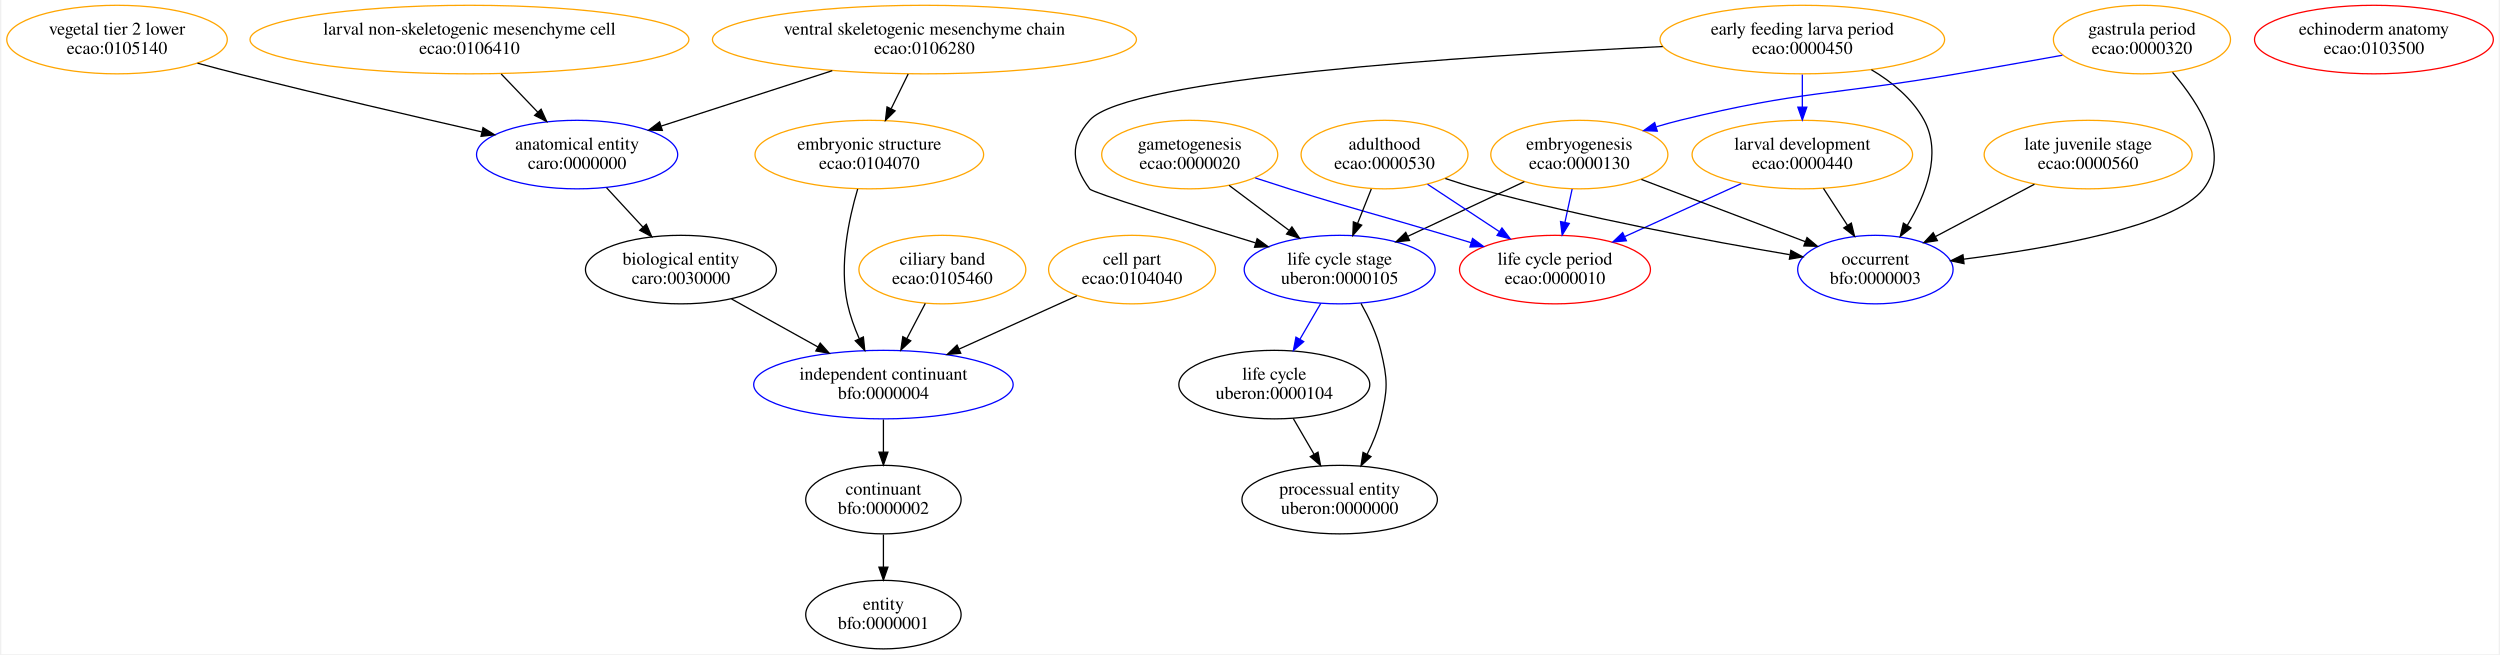
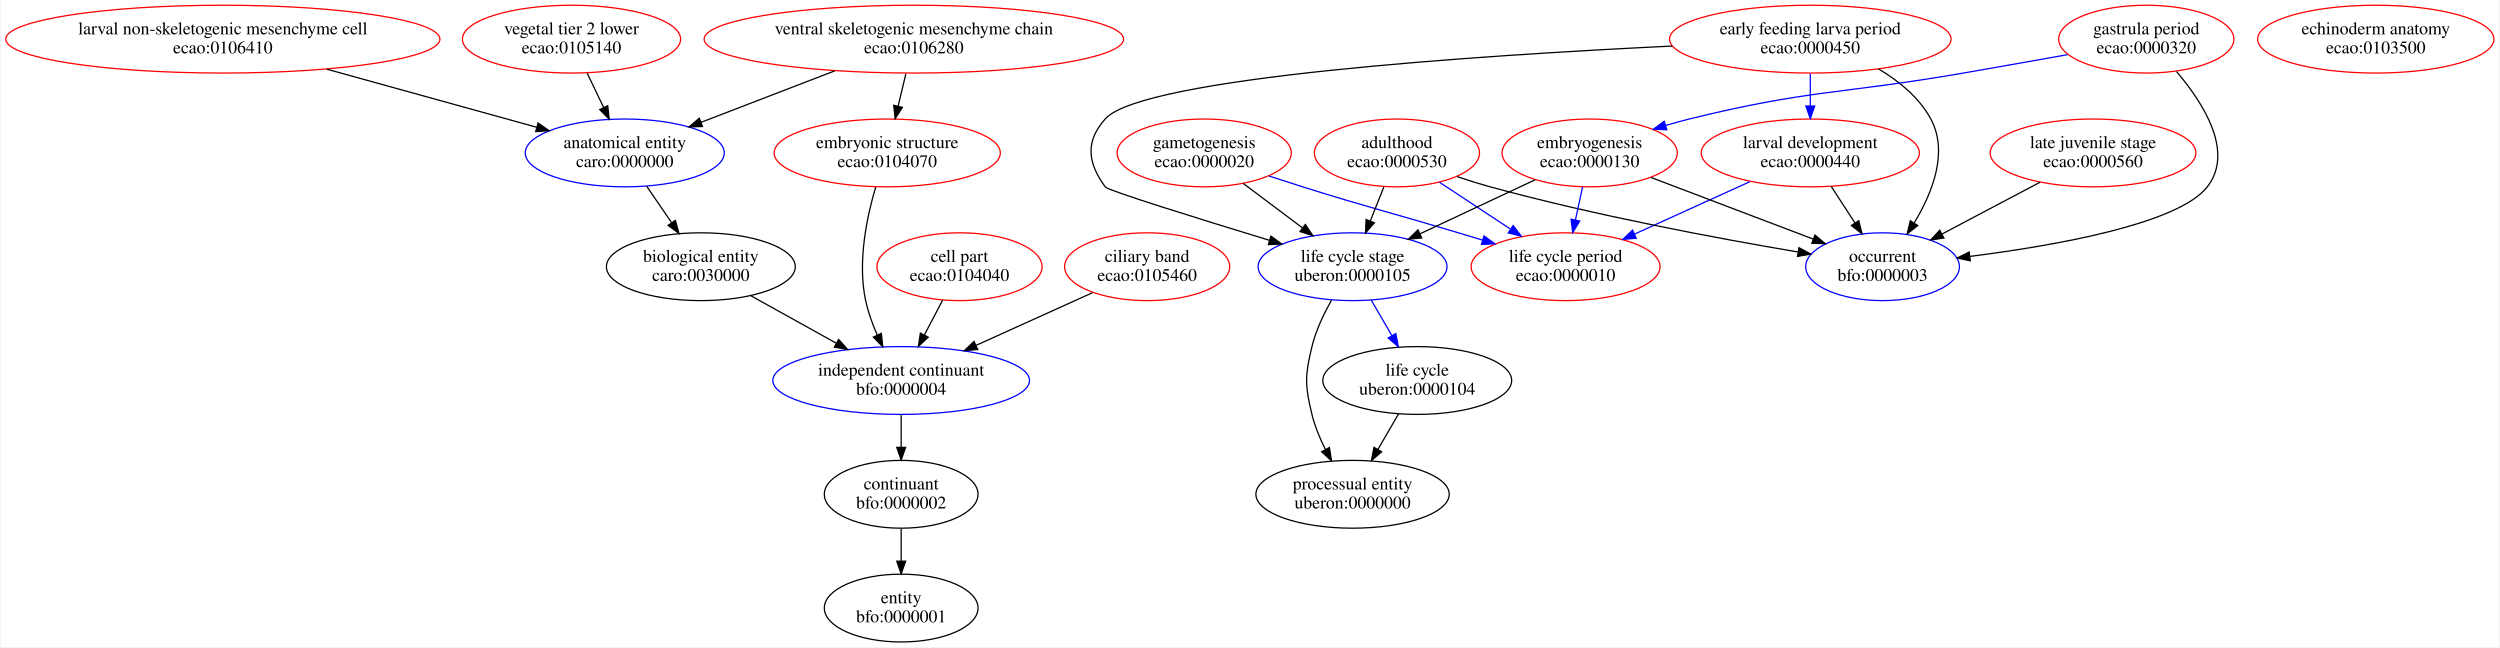
- <svg xmlns="http://www.w3.org/2000/svg" width="1949pt" height="510pt" viewBox="0.00 0.00 1948.61 510.44">
+ <svg xmlns="http://www.w3.org/2000/svg" width="1970pt" height="510pt" viewBox="0.00 0.00 1970.46 510.44">
  <g id="graph0" class="graph" transform="scale(1 1) rotate(0) translate(4 506.44)">
-     <polygon fill="white" stroke="transparent" points="-4,4 -4,-506.44 1944.61,-506.44 1944.61,4 -4,4" />
+     <polygon fill="white" stroke="transparent" points="-4,4 -4,-506.44 1966.46,-506.44 1966.46,4 -4,4" />
    <g id="node1" class="node">
-       <ellipse fill="none" stroke="orange" cx="716.27" cy="-475.57" rx="165.43" ry="26.74" />
-       <text text-anchor="middle" x="716.27" y="-479.37" font-family="Times,serif" font-size="14.00">ventral skeletogenic mesenchyme chain</text>
-       <text text-anchor="middle" x="716.27" y="-464.37" font-family="Times,serif" font-size="14.00">ecao:0106280</text>
+       <ellipse fill="none" stroke="red" cx="171.12" cy="-475.57" rx="171.24" ry="26.74" />
+       <text text-anchor="middle" x="171.12" y="-479.37" font-family="Times,serif" font-size="14.00">larval non-skeletogenic mesenchyme cell</text>
+       <text text-anchor="middle" x="171.12" y="-464.37" font-family="Times,serif" font-size="14.00">ecao:0106410</text>
    </g>
    <g id="node2" class="node">
-       <ellipse fill="none" stroke="blue" cx="445.27" cy="-385.83" rx="78.48" ry="26.74" />
-       <text text-anchor="middle" x="445.27" y="-389.63" font-family="Times,serif" font-size="14.00">anatomical entity</text>
-       <text text-anchor="middle" x="445.27" y="-374.63" font-family="Times,serif" font-size="14.00">caro:0000000</text>
+       <ellipse fill="none" stroke="blue" cx="488.12" cy="-385.83" rx="78.48" ry="26.74" />
+       <text text-anchor="middle" x="488.12" y="-389.63" font-family="Times,serif" font-size="14.00">anatomical entity</text>
+       <text text-anchor="middle" x="488.12" y="-374.63" font-family="Times,serif" font-size="14.00">caro:0000000</text>
    </g>
    <g id="edge1" class="edge">
-       <path fill="none" stroke="black" d="M644.36,-451.29C602.92,-437.87 551.24,-421.14 510.91,-408.08" />
-       <polygon fill="black" stroke="black" points="511.77,-404.68 501.18,-404.93 509.62,-411.34 511.77,-404.68" />
+       <path fill="none" stroke="black" d="M253.17,-451.86C304.48,-437.66 369.86,-419.56 418.61,-406.07" />
+       <polygon fill="black" stroke="black" points="419.74,-409.39 428.44,-403.35 417.87,-402.64 419.74,-409.39" />
+     </g>
+     <g id="node14" class="node">
+       <ellipse fill="none" stroke="black" cx="548.12" cy="-296.09" rx="74.49" ry="26.74" />
+       <text text-anchor="middle" x="548.12" y="-299.89" font-family="Times,serif" font-size="14.00">biological entity</text>
+       <text text-anchor="middle" x="548.12" y="-284.89" font-family="Times,serif" font-size="14.00">caro:0030000</text>
+     </g>
+     <g id="edge12" class="edge">
+       <path fill="none" stroke="black" d="M505.47,-359.45C511.57,-350.54 518.52,-340.38 525.01,-330.89" />
+       <polygon fill="black" stroke="black" points="528.05,-332.64 530.8,-322.41 522.27,-328.69 528.05,-332.64" />
    </g>
    <g id="node3" class="node">
-       <ellipse fill="none" stroke="orange" cx="673.27" cy="-385.83" rx="89.19" ry="26.74" />
-       <text text-anchor="middle" x="673.27" y="-389.63" font-family="Times,serif" font-size="14.00">embryonic structure</text>
-       <text text-anchor="middle" x="673.27" y="-374.63" font-family="Times,serif" font-size="14.00">ecao:0104070</text>
+       <ellipse fill="none" stroke="blue" cx="1062.12" cy="-296.09" rx="74.49" ry="26.74" />
+       <text text-anchor="middle" x="1062.12" y="-299.89" font-family="Times,serif" font-size="14.00">life cycle stage</text>
+       <text text-anchor="middle" x="1062.12" y="-284.89" font-family="Times,serif" font-size="14.00">uberon:0000105</text>
+     </g>
+     <g id="node4" class="node">
+       <ellipse fill="none" stroke="black" cx="1062.12" cy="-116.61" rx="76.24" ry="26.74" />
+       <text text-anchor="middle" x="1062.12" y="-120.41" font-family="Times,serif" font-size="14.00">processual entity</text>
+       <text text-anchor="middle" x="1062.12" y="-105.41" font-family="Times,serif" font-size="14.00">uberon:0000000</text>
    </g>
    <g id="edge2" class="edge">
-       <path fill="none" stroke="black" d="M703.6,-448.72C699.44,-440.24 694.75,-430.68 690.33,-421.65" />
-       <polygon fill="black" stroke="black" points="693.39,-419.94 685.85,-412.5 687.1,-423.02 693.39,-419.94" />
+       <path fill="none" stroke="black" d="M1045.5,-269.69C1039.39,-258.9 1033.21,-245.91 1030.12,-233.22 1024.47,-210.01 1024.47,-202.69 1030.12,-179.48 1032.39,-170.16 1036.32,-160.68 1040.67,-152.03" />
+       <polygon fill="black" stroke="black" points="1043.86,-153.48 1045.5,-143.01 1037.69,-150.18 1043.86,-153.48" />
+     </g>
+     <g id="node5" class="node">
+       <ellipse fill="none" stroke="black" cx="1113.12" cy="-206.35" rx="74.49" ry="26.74" />
+       <text text-anchor="middle" x="1113.12" y="-210.15" font-family="Times,serif" font-size="14.00">life cycle</text>
+       <text text-anchor="middle" x="1113.12" y="-195.15" font-family="Times,serif" font-size="14.00">uberon:0000104</text>
+     </g>
+     <g id="edge3" class="edge">
+       <path fill="none" stroke="blue" d="M1076.87,-269.71C1081.95,-260.97 1087.73,-251.02 1093.16,-241.68" />
+       <polygon fill="blue" stroke="blue" points="1096.23,-243.38 1098.22,-232.98 1090.17,-239.86 1096.23,-243.38" />
+     </g>
+     <g id="edge29" class="edge">
+       <path fill="none" stroke="black" d="M1098.37,-179.97C1093.29,-171.23 1087.51,-161.28 1082.08,-151.94" />
+       <polygon fill="black" stroke="black" points="1085.07,-150.12 1077.01,-143.24 1079.01,-153.64 1085.07,-150.12" />
+     </g>
+     <g id="node6" class="node">
+       <ellipse fill="none" stroke="black" cx="706.12" cy="-26.87" rx="60.62" ry="26.74" />
+       <text text-anchor="middle" x="706.12" y="-30.67" font-family="Times,serif" font-size="14.00">entity</text>
+       <text text-anchor="middle" x="706.12" y="-15.67" font-family="Times,serif" font-size="14.00">bfo:0000001</text>
+     </g>
+     <g id="node7" class="node">
+       <ellipse fill="none" stroke="red" cx="695.12" cy="-385.83" rx="89.19" ry="26.74" />
+       <text text-anchor="middle" x="695.12" y="-389.63" font-family="Times,serif" font-size="14.00">embryonic structure</text>
+       <text text-anchor="middle" x="695.12" y="-374.63" font-family="Times,serif" font-size="14.00">ecao:0104070</text>
+     </g>
+     <g id="node8" class="node">
+       <ellipse fill="none" stroke="blue" cx="706.12" cy="-206.35" rx="101.23" ry="26.74" />
+       <text text-anchor="middle" x="706.12" y="-210.15" font-family="Times,serif" font-size="14.00">independent continuant</text>
+       <text text-anchor="middle" x="706.12" y="-195.15" font-family="Times,serif" font-size="14.00">bfo:0000004</text>
+     </g>
+     <g id="edge4" class="edge">
+       <path fill="none" stroke="black" d="M686.04,-358.94C679.02,-335.39 671.53,-299.76 678.12,-269.22 680.07,-260.18 683.46,-250.86 687.21,-242.3" />
+       <polygon fill="black" stroke="black" points="690.5,-243.54 691.56,-233 684.16,-240.58 690.5,-243.54" />
+     </g>
+     <g id="node20" class="node">
+       <ellipse fill="none" stroke="black" cx="706.12" cy="-116.61" rx="60.62" ry="26.74" />
+       <text text-anchor="middle" x="706.12" y="-120.41" font-family="Times,serif" font-size="14.00">continuant</text>
+       <text text-anchor="middle" x="706.12" y="-105.41" font-family="Times,serif" font-size="14.00">bfo:0000002</text>
+     </g>
+     <g id="edge30" class="edge">
+       <path fill="none" stroke="black" d="M706.12,-179.03C706.12,-171.06 706.12,-162.17 706.12,-153.68" />
+       <polygon fill="black" stroke="black" points="709.62,-153.61 706.12,-143.61 702.62,-153.61 709.62,-153.61" />
+     </g>
+     <g id="node9" class="node">
+       <ellipse fill="none" stroke="blue" cx="1480.12" cy="-296.09" rx="60.62" ry="26.74" />
+       <text text-anchor="middle" x="1480.12" y="-299.89" font-family="Times,serif" font-size="14.00">occurrent</text>
+       <text text-anchor="middle" x="1480.12" y="-284.89" font-family="Times,serif" font-size="14.00">bfo:0000003</text>
+     </g>
+     <g id="node10" class="node">
+       <ellipse fill="none" stroke="red" cx="945.12" cy="-385.83" rx="68.68" ry="26.74" />
+       <text text-anchor="middle" x="945.12" y="-389.63" font-family="Times,serif" font-size="14.00">gametogenesis</text>
+       <text text-anchor="middle" x="945.12" y="-374.63" font-family="Times,serif" font-size="14.00">ecao:0000020</text>
+     </g>
+     <g id="edge5" class="edge">
+       <path fill="none" stroke="black" d="M975.86,-361.78C990.14,-351.07 1007.3,-338.2 1022.53,-326.78" />
+       <polygon fill="black" stroke="black" points="1024.87,-329.4 1030.77,-320.6 1020.67,-323.8 1024.87,-329.4" />
+     </g>
+     <g id="node11" class="node">
+       <ellipse fill="none" stroke="red" cx="1230.12" cy="-296.09" rx="74.49" ry="26.74" />
+       <text text-anchor="middle" x="1230.12" y="-299.89" font-family="Times,serif" font-size="14.00">life cycle period</text>
+       <text text-anchor="middle" x="1230.12" y="-284.89" font-family="Times,serif" font-size="14.00">ecao:0000010</text>
+     </g>
+     <g id="edge6" class="edge">
+       <path fill="none" stroke="blue" d="M996.23,-367.61C1005.17,-364.67 1014.41,-361.69 1023.12,-358.96 1077.07,-342.06 1090.97,-339.19 1145.12,-322.96 1151.47,-321.06 1158.09,-319.06 1164.7,-317.06" />
+       <polygon fill="blue" stroke="blue" points="1165.8,-320.39 1174.36,-314.14 1163.77,-313.69 1165.8,-320.39" />
    </g>
    <g id="node12" class="node">
-       <ellipse fill="none" stroke="black" cx="526.27" cy="-296.09" rx="74.49" ry="26.74" />
-       <text text-anchor="middle" x="526.27" y="-299.89" font-family="Times,serif" font-size="14.00">biological entity</text>
-       <text text-anchor="middle" x="526.27" y="-284.89" font-family="Times,serif" font-size="14.00">caro:0030000</text>
+       <ellipse fill="none" stroke="red" cx="1423.12" cy="-475.57" rx="111.03" ry="26.74" />
+       <text text-anchor="middle" x="1423.12" y="-479.37" font-family="Times,serif" font-size="14.00">early feeding larva period</text>
+       <text text-anchor="middle" x="1423.12" y="-464.37" font-family="Times,serif" font-size="14.00">ecao:0000450</text>
+     </g>
+     <g id="edge7" class="edge">
+       <path fill="none" stroke="black" d="M1314.19,-470.12C1160.77,-462.72 896.35,-445.36 867.12,-412.7 851.19,-394.9 853.01,-378.23 867.12,-358.96 869.16,-356.18 940.59,-333.97 996.41,-316.95" />
+       <polygon fill="black" stroke="black" points="997.73,-320.21 1006.28,-313.94 995.69,-313.51 997.73,-320.21" />
    </g>
    <g id="edge8" class="edge">
-       <path fill="none" stroke="black" d="M468.26,-359.92C477.06,-350.39 487.22,-339.39 496.55,-329.28" />
-       <polygon fill="black" stroke="black" points="499.28,-331.48 503.5,-321.76 494.14,-326.73 499.28,-331.48" />
+       <path fill="none" stroke="black" d="M1477.01,-452.04C1493.18,-442.43 1509.02,-429.48 1518.12,-412.7 1532.23,-386.68 1519.51,-354.51 1505.11,-330.72" />
+       <polygon fill="black" stroke="black" points="1507.89,-328.58 1499.56,-322.04 1502,-332.35 1507.89,-328.58" />
    </g>
    <g id="node13" class="node">
-       <ellipse fill="none" stroke="blue" cx="684.27" cy="-206.35" rx="101.23" ry="26.74" />
-       <text text-anchor="middle" x="684.27" y="-210.15" font-family="Times,serif" font-size="14.00">independent continuant</text>
-       <text text-anchor="middle" x="684.27" y="-195.15" font-family="Times,serif" font-size="14.00">bfo:0000004</text>
-     </g>
-     <g id="edge30" class="edge">
-       <path fill="none" stroke="black" d="M664.18,-358.94C657.17,-335.39 649.68,-299.76 656.27,-269.22 658.22,-260.18 661.6,-250.86 665.36,-242.3" />
-       <polygon fill="black" stroke="black" points="668.64,-243.54 669.71,-233 662.3,-240.58 668.64,-243.54" />
-     </g>
-     <g id="node4" class="node">
-       <ellipse fill="none" stroke="orange" cx="1401.27" cy="-475.57" rx="111.03" ry="26.74" />
-       <text text-anchor="middle" x="1401.27" y="-479.37" font-family="Times,serif" font-size="14.00">early feeding larva period</text>
-       <text text-anchor="middle" x="1401.27" y="-464.37" font-family="Times,serif" font-size="14.00">ecao:0000450</text>
-     </g>
-     <g id="node5" class="node">
-       <ellipse fill="none" stroke="orange" cx="1401.27" cy="-385.83" rx="86.03" ry="26.74" />
-       <text text-anchor="middle" x="1401.27" y="-389.63" font-family="Times,serif" font-size="14.00">larval development</text>
-       <text text-anchor="middle" x="1401.27" y="-374.63" font-family="Times,serif" font-size="14.00">ecao:0000440</text>
-     </g>
-     <g id="edge3" class="edge">
-       <path fill="none" stroke="blue" d="M1401.27,-448.25C1401.27,-440.28 1401.27,-431.39 1401.27,-422.9" />
-       <polygon fill="blue" stroke="blue" points="1404.77,-422.83 1401.27,-412.83 1397.77,-422.83 1404.77,-422.83" />
-     </g>
-     <g id="node6" class="node">
-       <ellipse fill="none" stroke="blue" cx="1040.27" cy="-296.09" rx="74.49" ry="26.74" />
-       <text text-anchor="middle" x="1040.27" y="-299.89" font-family="Times,serif" font-size="14.00">life cycle stage</text>
-       <text text-anchor="middle" x="1040.27" y="-284.89" font-family="Times,serif" font-size="14.00">uberon:0000105</text>
-     </g>
-     <g id="edge4" class="edge">
-       <path fill="none" stroke="black" d="M1292.34,-470.12C1138.91,-462.72 874.49,-445.36 845.27,-412.7 829.34,-394.9 831.16,-378.23 845.27,-358.96 847.3,-356.18 918.74,-333.97 974.56,-316.95" />
-       <polygon fill="black" stroke="black" points="975.88,-320.21 984.43,-313.94 973.84,-313.51 975.88,-320.21" />
-     </g>
-     <g id="node7" class="node">
-       <ellipse fill="none" stroke="blue" cx="1458.27" cy="-296.09" rx="60.62" ry="26.74" />
-       <text text-anchor="middle" x="1458.27" y="-299.89" font-family="Times,serif" font-size="14.00">occurrent</text>
-       <text text-anchor="middle" x="1458.27" y="-284.89" font-family="Times,serif" font-size="14.00">bfo:0000003</text>
-     </g>
-     <g id="edge5" class="edge">
-       <path fill="none" stroke="black" d="M1455.16,-452.04C1471.33,-442.43 1487.17,-429.48 1496.27,-412.7 1510.37,-386.68 1497.66,-354.51 1483.25,-330.72" />
-       <polygon fill="black" stroke="black" points="1486.04,-328.58 1477.7,-322.04 1480.14,-332.35 1486.04,-328.58" />
+       <ellipse fill="none" stroke="red" cx="1423.12" cy="-385.83" rx="86.03" ry="26.74" />
+       <text text-anchor="middle" x="1423.12" y="-389.63" font-family="Times,serif" font-size="14.00">larval development</text>
+       <text text-anchor="middle" x="1423.12" y="-374.63" font-family="Times,serif" font-size="14.00">ecao:0000440</text>
+     </g>
+     <g id="edge9" class="edge">
+       <path fill="none" stroke="blue" d="M1423.12,-448.25C1423.12,-440.28 1423.12,-431.39 1423.12,-422.9" />
+       <polygon fill="blue" stroke="blue" points="1426.62,-422.83 1423.12,-412.83 1419.62,-422.83 1426.62,-422.83" />
+     </g>
+     <g id="edge10" class="edge">
+       <path fill="none" stroke="black" d="M1439.61,-359.45C1445.45,-350.46 1452.11,-340.2 1458.32,-330.64" />
+       <polygon fill="black" stroke="black" points="1461.35,-332.4 1463.87,-322.11 1455.48,-328.59 1461.35,-332.4" />
+     </g>
+     <g id="edge11" class="edge">
+       <path fill="none" stroke="blue" d="M1375.41,-363.14C1347.93,-350.65 1313.29,-334.9 1284.72,-321.91" />
+       <polygon fill="blue" stroke="blue" points="1285.84,-318.58 1275.29,-317.63 1282.94,-324.95 1285.84,-318.58" />
+     </g>
+     <g id="edge18" class="edge">
+       <path fill="none" stroke="black" d="M587.58,-273.18C607.99,-261.84 633.13,-247.88 655.01,-235.73" />
+       <polygon fill="black" stroke="black" points="656.8,-238.74 663.84,-230.83 653.4,-232.62 656.8,-238.74" />
+     </g>
+     <g id="node15" class="node">
+       <ellipse fill="none" stroke="red" cx="1097.12" cy="-385.83" rx="65.11" ry="26.74" />
+       <text text-anchor="middle" x="1097.12" y="-389.63" font-family="Times,serif" font-size="14.00">adulthood</text>
+       <text text-anchor="middle" x="1097.12" y="-374.63" font-family="Times,serif" font-size="14.00">ecao:0000530</text>
+     </g>
+     <g id="edge13" class="edge">
+       <path fill="none" stroke="black" d="M1086.81,-358.98C1083.46,-350.59 1079.69,-341.14 1076.12,-332.19" />
+       <polygon fill="black" stroke="black" points="1079.31,-330.75 1072.36,-322.76 1072.81,-333.34 1079.31,-330.75" />
    </g>
    <g id="edge14" class="edge">
-       <path fill="none" stroke="black" d="M1417.75,-359.45C1423.59,-350.46 1430.26,-340.2 1436.47,-330.64" />
-       <polygon fill="black" stroke="black" points="1439.5,-332.4 1442.01,-322.11 1433.63,-328.59 1439.5,-332.4" />
-     </g>
-     <g id="node10" class="node">
-       <ellipse fill="none" stroke="red" cx="1208.27" cy="-296.09" rx="74.49" ry="26.74" />
-       <text text-anchor="middle" x="1208.27" y="-299.89" font-family="Times,serif" font-size="14.00">life cycle period</text>
-       <text text-anchor="middle" x="1208.27" y="-284.89" font-family="Times,serif" font-size="14.00">ecao:0000010</text>
-     </g>
-     <g id="edge13" class="edge">
-       <path fill="none" stroke="blue" d="M1353.56,-363.14C1326.08,-350.65 1291.44,-334.9 1262.87,-321.91" />
-       <polygon fill="blue" stroke="blue" points="1263.99,-318.58 1253.44,-317.63 1261.09,-324.95 1263.99,-318.58" />
-     </g>
-     <g id="node8" class="node">
-       <ellipse fill="none" stroke="black" cx="989.27" cy="-206.35" rx="74.49" ry="26.74" />
-       <text text-anchor="middle" x="989.27" y="-210.15" font-family="Times,serif" font-size="14.00">life cycle</text>
-       <text text-anchor="middle" x="989.27" y="-195.15" font-family="Times,serif" font-size="14.00">uberon:0000104</text>
+       <path fill="none" stroke="black" d="M1144.58,-367.15C1153.34,-364.2 1162.46,-361.33 1171.12,-358.96 1253.48,-336.44 1350.26,-318.38 1413.27,-307.72" />
+       <polygon fill="black" stroke="black" points="1414.19,-311.11 1423.47,-306.01 1413.03,-304.21 1414.19,-311.11" />
    </g>
    <g id="edge15" class="edge">
-       <path fill="none" stroke="blue" d="M1025.52,-269.71C1020.43,-260.97 1014.65,-251.02 1009.22,-241.68" />
-       <polygon fill="blue" stroke="blue" points="1012.21,-239.86 1004.16,-232.98 1006.16,-243.38 1012.21,-239.86" />
-     </g>
-     <g id="node9" class="node">
-       <ellipse fill="none" stroke="black" cx="1040.27" cy="-116.61" rx="76.24" ry="26.74" />
-       <text text-anchor="middle" x="1040.27" y="-120.41" font-family="Times,serif" font-size="14.00">processual entity</text>
-       <text text-anchor="middle" x="1040.27" y="-105.41" font-family="Times,serif" font-size="14.00">uberon:0000000</text>
+       <path fill="none" stroke="blue" d="M1130.68,-362.69C1147.61,-351.52 1168.35,-337.84 1186.5,-325.87" />
+       <polygon fill="blue" stroke="blue" points="1188.76,-328.57 1195.18,-320.14 1184.9,-322.73 1188.76,-328.57" />
+     </g>
+     <g id="node16" class="node">
+       <ellipse fill="none" stroke="red" cx="752.12" cy="-296.09" rx="65.11" ry="26.74" />
+       <text text-anchor="middle" x="752.12" y="-299.89" font-family="Times,serif" font-size="14.00">cell part</text>
+       <text text-anchor="middle" x="752.12" y="-284.89" font-family="Times,serif" font-size="14.00">ecao:0104040</text>
    </g>
    <g id="edge16" class="edge">
-       <path fill="none" stroke="black" d="M1056.89,-269.69C1063,-258.9 1069.18,-245.91 1072.27,-233.22 1077.91,-210.01 1077.91,-202.69 1072.27,-179.48 1070,-170.16 1066.07,-160.68 1061.72,-152.03" />
-       <polygon fill="black" stroke="black" points="1064.7,-150.18 1056.89,-143.01 1058.52,-153.48 1064.7,-150.18" />
-     </g>
-     <g id="edge6" class="edge">
-       <path fill="none" stroke="black" d="M1004.02,-179.97C1009.1,-171.23 1014.88,-161.28 1020.31,-151.94" />
-       <polygon fill="black" stroke="black" points="1023.37,-153.64 1025.37,-143.24 1017.32,-150.12 1023.37,-153.64" />
-     </g>
-     <g id="node11" class="node">
-       <ellipse fill="none" stroke="orange" cx="86.27" cy="-475.57" rx="86.03" ry="26.74" />
-       <text text-anchor="middle" x="86.27" y="-479.37" font-family="Times,serif" font-size="14.00">vegetal tier 2 lower</text>
-       <text text-anchor="middle" x="86.27" y="-464.37" font-family="Times,serif" font-size="14.00">ecao:0105140</text>
-     </g>
-     <g id="edge7" class="edge">
-       <path fill="none" stroke="black" d="M149.04,-457.14C159.77,-454.25 170.83,-451.34 181.27,-448.7 245.04,-432.55 317.85,-415.6 370.84,-403.53" />
-       <polygon fill="black" stroke="black" points="371.85,-406.89 380.83,-401.26 370.3,-400.06 371.85,-406.89" />
+       <path fill="none" stroke="black" d="M738.81,-269.71C734.32,-261.13 729.21,-251.4 724.4,-242.22" />
+       <polygon fill="black" stroke="black" points="727.46,-240.51 719.71,-233.28 721.26,-243.76 727.46,-240.51" />
+     </g>
+     <g id="node17" class="node">
+       <ellipse fill="none" stroke="red" cx="446.12" cy="-475.57" rx="86.03" ry="26.74" />
+       <text text-anchor="middle" x="446.12" y="-479.37" font-family="Times,serif" font-size="14.00">vegetal tier 2 lower</text>
+       <text text-anchor="middle" x="446.12" y="-464.37" font-family="Times,serif" font-size="14.00">ecao:0105140</text>
+     </g>
+     <g id="edge17" class="edge">
+       <path fill="none" stroke="black" d="M458.49,-448.72C462.55,-440.24 467.13,-430.68 471.45,-421.65" />
+       <polygon fill="black" stroke="black" points="474.67,-423.03 475.83,-412.5 468.36,-420 474.67,-423.03" />
+     </g>
+     <g id="node18" class="node">
+       <ellipse fill="none" stroke="red" cx="1688.12" cy="-475.57" rx="69.09" ry="26.74" />
+       <text text-anchor="middle" x="1688.12" y="-479.37" font-family="Times,serif" font-size="14.00">gastrula period</text>
+       <text text-anchor="middle" x="1688.12" y="-464.37" font-family="Times,serif" font-size="14.00">ecao:0000320</text>
+     </g>
+     <g id="edge19" class="edge">
+       <path fill="none" stroke="black" d="M1711.98,-449.98C1733.2,-425.09 1757.76,-386.45 1736.12,-358.96 1713.22,-329.87 1616.86,-312.83 1549.13,-304.23" />
+       <polygon fill="black" stroke="black" points="1549.3,-300.72 1538.94,-302.97 1548.44,-307.67 1549.3,-300.72" />
+     </g>
+     <g id="node19" class="node">
+       <ellipse fill="none" stroke="red" cx="1249.12" cy="-385.83" rx="69.09" ry="26.74" />
+       <text text-anchor="middle" x="1249.12" y="-389.63" font-family="Times,serif" font-size="14.00">embryogenesis</text>
+       <text text-anchor="middle" x="1249.12" y="-374.63" font-family="Times,serif" font-size="14.00">ecao:0000130</text>
+     </g>
+     <g id="edge20" class="edge">
+       <path fill="none" stroke="blue" d="M1626.05,-463.35C1600.39,-458.75 1570.33,-453.41 1543.12,-448.7 1447.65,-432.19 1422.2,-435.84 1328.12,-412.7 1321.96,-411.18 1315.58,-409.43 1309.25,-407.55" />
+       <polygon fill="blue" stroke="blue" points="1309.95,-404.11 1299.37,-404.54 1307.91,-410.8 1309.95,-404.11" />
+     </g>
+     <g id="edge25" class="edge">
+       <path fill="none" stroke="black" d="M1206.22,-364.7C1179.17,-352.01 1144.03,-335.52 1115.23,-322.01" />
+       <polygon fill="black" stroke="black" points="1116.66,-318.81 1106.12,-317.74 1113.69,-325.15 1116.66,-318.81" />
+     </g>
+     <g id="edge26" class="edge">
+       <path fill="none" stroke="black" d="M1297.55,-366.44C1334.87,-352.26 1386.48,-332.66 1425.32,-317.91" />
+       <polygon fill="black" stroke="black" points="1426.79,-321.09 1434.9,-314.27 1424.31,-314.55 1426.79,-321.09" />
+     </g>
+     <g id="edge27" class="edge">
+       <path fill="none" stroke="blue" d="M1243.52,-358.98C1241.76,-350.84 1239.78,-341.7 1237.89,-333" />
+       <polygon fill="blue" stroke="blue" points="1241.28,-332.09 1235.74,-323.06 1234.44,-333.57 1241.28,-332.09" />
+     </g>
+     <g id="edge21" class="edge">
+       <path fill="none" stroke="black" d="M706.12,-89.29C706.12,-81.32 706.12,-72.43 706.12,-63.94" />
+       <polygon fill="black" stroke="black" points="709.62,-63.87 706.12,-53.87 702.62,-63.87 709.62,-63.87" />
+     </g>
+     <g id="node21" class="node">
+       <ellipse fill="none" stroke="red" cx="1869.12" cy="-475.57" rx="93.18" ry="26.74" />
+       <text text-anchor="middle" x="1869.12" y="-479.37" font-family="Times,serif" font-size="14.00">echinoderm anatomy</text>
+       <text text-anchor="middle" x="1869.12" y="-464.37" font-family="Times,serif" font-size="14.00">ecao:0103500</text>
+     </g>
+     <g id="node22" class="node">
+       <ellipse fill="none" stroke="red" cx="1646.12" cy="-385.83" rx="81.13" ry="26.74" />
+       <text text-anchor="middle" x="1646.12" y="-389.63" font-family="Times,serif" font-size="14.00">late juvenile stage</text>
+       <text text-anchor="middle" x="1646.12" y="-374.63" font-family="Times,serif" font-size="14.00">ecao:0000560</text>
+     </g>
+     <g id="edge22" class="edge">
+       <path fill="none" stroke="black" d="M1604.23,-362.69C1580.72,-350.27 1551.33,-334.73 1527.05,-321.9" />
+       <polygon fill="black" stroke="black" points="1528.5,-318.7 1518.02,-317.12 1525.23,-324.89 1528.5,-318.7" />
+     </g>
+     <g id="node23" class="node">
+       <ellipse fill="none" stroke="red" cx="716.12" cy="-475.57" rx="165.43" ry="26.74" />
+       <text text-anchor="middle" x="716.12" y="-479.37" font-family="Times,serif" font-size="14.00">ventral skeletogenic mesenchyme chain</text>
+       <text text-anchor="middle" x="716.12" y="-464.37" font-family="Times,serif" font-size="14.00">ecao:0106280</text>
    </g>
    <g id="edge24" class="edge">
-       <path fill="none" stroke="black" d="M565.73,-273.18C586.13,-261.84 611.28,-247.88 633.16,-235.73" />
-       <polygon fill="black" stroke="black" points="634.95,-238.74 641.99,-230.83 631.55,-232.62 634.95,-238.74" />
-     </g>
-     <g id="node14" class="node">
-       <ellipse fill="none" stroke="black" cx="684.27" cy="-116.61" rx="60.62" ry="26.74" />
-       <text text-anchor="middle" x="684.27" y="-120.41" font-family="Times,serif" font-size="14.00">continuant</text>
-       <text text-anchor="middle" x="684.27" y="-105.41" font-family="Times,serif" font-size="14.00">bfo:0000002</text>
-     </g>
-     <g id="edge9" class="edge">
-       <path fill="none" stroke="black" d="M684.27,-179.03C684.27,-171.06 684.27,-162.17 684.27,-153.68" />
-       <polygon fill="black" stroke="black" points="687.77,-153.61 684.27,-143.61 680.77,-153.61 687.77,-153.61" />
-     </g>
-     <g id="node19" class="node">
-       <ellipse fill="none" stroke="black" cx="684.27" cy="-26.87" rx="60.62" ry="26.74" />
-       <text text-anchor="middle" x="684.27" y="-30.67" font-family="Times,serif" font-size="14.00">entity</text>
-       <text text-anchor="middle" x="684.27" y="-15.67" font-family="Times,serif" font-size="14.00">bfo:0000001</text>
-     </g>
-     <g id="edge22" class="edge">
-       <path fill="none" stroke="black" d="M684.27,-89.29C684.27,-81.32 684.27,-72.43 684.27,-63.94" />
-       <polygon fill="black" stroke="black" points="687.77,-63.87 684.27,-53.87 680.77,-63.87 687.77,-63.87" />
-     </g>
-     <g id="node15" class="node">
-       <ellipse fill="none" stroke="orange" cx="1227.27" cy="-385.83" rx="69.09" ry="26.74" />
-       <text text-anchor="middle" x="1227.27" y="-389.63" font-family="Times,serif" font-size="14.00">embryogenesis</text>
-       <text text-anchor="middle" x="1227.27" y="-374.63" font-family="Times,serif" font-size="14.00">ecao:0000130</text>
-     </g>
-     <g id="edge11" class="edge">
-       <path fill="none" stroke="black" d="M1184.37,-364.7C1157.32,-352.01 1122.18,-335.52 1093.38,-322.01" />
-       <polygon fill="black" stroke="black" points="1094.81,-318.81 1084.27,-317.74 1091.83,-325.15 1094.81,-318.81" />
-     </g>
-     <g id="edge12" class="edge">
-       <path fill="none" stroke="black" d="M1275.69,-366.44C1313.01,-352.26 1364.63,-332.66 1403.46,-317.91" />
-       <polygon fill="black" stroke="black" points="1404.94,-321.09 1413.04,-314.27 1402.45,-314.55 1404.94,-321.09" />
-     </g>
-     <g id="edge10" class="edge">
-       <path fill="none" stroke="blue" d="M1221.67,-358.98C1219.91,-350.84 1217.93,-341.7 1216.04,-333" />
-       <polygon fill="blue" stroke="blue" points="1219.43,-332.09 1213.89,-323.06 1212.59,-333.57 1219.43,-332.09" />
-     </g>
-     <g id="node16" class="node">
-       <ellipse fill="none" stroke="red" cx="1847.27" cy="-475.57" rx="93.18" ry="26.74" />
-       <text text-anchor="middle" x="1847.27" y="-479.37" font-family="Times,serif" font-size="14.00">echinoderm anatomy</text>
-       <text text-anchor="middle" x="1847.27" y="-464.37" font-family="Times,serif" font-size="14.00">ecao:0103500</text>
-     </g>
-     <g id="node17" class="node">
-       <ellipse fill="none" stroke="orange" cx="923.27" cy="-385.83" rx="68.68" ry="26.74" />
-       <text text-anchor="middle" x="923.27" y="-389.63" font-family="Times,serif" font-size="14.00">gametogenesis</text>
-       <text text-anchor="middle" x="923.27" y="-374.63" font-family="Times,serif" font-size="14.00">ecao:0000020</text>
-     </g>
-     <g id="edge18" class="edge">
-       <path fill="none" stroke="black" d="M954.01,-361.78C968.29,-351.07 985.44,-338.2 1000.68,-326.78" />
-       <polygon fill="black" stroke="black" points="1003.02,-329.4 1008.92,-320.6 998.82,-323.8 1003.02,-329.4" />
-     </g>
-     <g id="edge17" class="edge">
-       <path fill="none" stroke="blue" d="M974.38,-367.61C983.32,-364.67 992.55,-361.69 1001.27,-358.96 1055.22,-342.06 1069.11,-339.19 1123.27,-322.96 1129.62,-321.06 1136.24,-319.06 1142.85,-317.06" />
-       <polygon fill="blue" stroke="blue" points="1143.95,-320.39 1152.51,-314.14 1141.92,-313.69 1143.95,-320.39" />
-     </g>
-     <g id="node18" class="node">
-       <ellipse fill="none" stroke="orange" cx="1075.27" cy="-385.83" rx="65.11" ry="26.74" />
-       <text text-anchor="middle" x="1075.27" y="-389.63" font-family="Times,serif" font-size="14.00">adulthood</text>
-       <text text-anchor="middle" x="1075.27" y="-374.63" font-family="Times,serif" font-size="14.00">ecao:0000530</text>
-     </g>
-     <g id="edge20" class="edge">
-       <path fill="none" stroke="black" d="M1064.96,-358.98C1061.61,-350.59 1057.84,-341.14 1054.27,-332.19" />
-       <polygon fill="black" stroke="black" points="1057.46,-330.75 1050.51,-322.76 1050.96,-333.34 1057.46,-330.75" />
-     </g>
-     <g id="edge21" class="edge">
-       <path fill="none" stroke="black" d="M1122.73,-367.15C1131.49,-364.2 1140.6,-361.33 1149.27,-358.96 1231.62,-336.44 1328.4,-318.38 1391.41,-307.72" />
-       <polygon fill="black" stroke="black" points="1392.33,-311.11 1401.62,-306.01 1391.17,-304.21 1392.33,-311.11" />
-     </g>
-     <g id="edge19" class="edge">
-       <path fill="none" stroke="blue" d="M1108.83,-362.69C1125.76,-351.52 1146.5,-337.84 1164.65,-325.87" />
-       <polygon fill="blue" stroke="blue" points="1166.9,-328.57 1173.32,-320.14 1163.05,-322.73 1166.9,-328.57" />
-     </g>
-     <g id="node20" class="node">
-       <ellipse fill="none" stroke="orange" cx="730.27" cy="-296.09" rx="65.11" ry="26.74" />
-       <text text-anchor="middle" x="730.27" y="-299.89" font-family="Times,serif" font-size="14.00">ciliary band</text>
-       <text text-anchor="middle" x="730.27" y="-284.89" font-family="Times,serif" font-size="14.00">ecao:0105460</text>
+       <path fill="none" stroke="black" d="M653.82,-450.6C620.94,-437.94 580.78,-422.49 548.23,-409.96" />
+       <polygon fill="black" stroke="black" points="549.42,-406.67 538.83,-406.34 546.9,-413.2 549.42,-406.67" />
    </g>
    <g id="edge23" class="edge">
-       <path fill="none" stroke="black" d="M716.96,-269.71C712.46,-261.13 707.36,-251.4 702.55,-242.22" />
-       <polygon fill="black" stroke="black" points="705.6,-240.51 697.86,-233.28 699.4,-243.76 705.6,-240.51" />
-     </g>
-     <g id="node21" class="node">
-       <ellipse fill="none" stroke="orange" cx="878.27" cy="-296.09" rx="65.11" ry="26.74" />
-       <text text-anchor="middle" x="878.27" y="-299.89" font-family="Times,serif" font-size="14.00">cell part</text>
-       <text text-anchor="middle" x="878.27" y="-284.89" font-family="Times,serif" font-size="14.00">ecao:0104040</text>
-     </g>
-     <g id="edge25" class="edge">
-       <path fill="none" stroke="black" d="M835.21,-275.62C808.22,-263.41 773.05,-247.5 743.45,-234.12" />
-       <polygon fill="black" stroke="black" points="744.61,-230.8 734.05,-229.87 741.72,-237.18 744.61,-230.8" />
-     </g>
-     <g id="node22" class="node">
-       <ellipse fill="none" stroke="orange" cx="1624.27" cy="-385.83" rx="81.13" ry="26.74" />
-       <text text-anchor="middle" x="1624.27" y="-389.63" font-family="Times,serif" font-size="14.00">late juvenile stage</text>
-       <text text-anchor="middle" x="1624.27" y="-374.63" font-family="Times,serif" font-size="14.00">ecao:0000560</text>
-     </g>
-     <g id="edge26" class="edge">
-       <path fill="none" stroke="black" d="M1582.38,-362.69C1558.87,-350.27 1529.48,-334.73 1505.2,-321.9" />
-       <polygon fill="black" stroke="black" points="1506.65,-318.7 1496.17,-317.12 1503.37,-324.89 1506.65,-318.7" />
-     </g>
-     <g id="node23" class="node">
-       <ellipse fill="none" stroke="orange" cx="361.27" cy="-475.57" rx="171.24" ry="26.74" />
-       <text text-anchor="middle" x="361.27" y="-479.37" font-family="Times,serif" font-size="14.00">larval non-skeletogenic mesenchyme cell</text>
-       <text text-anchor="middle" x="361.27" y="-464.37" font-family="Times,serif" font-size="14.00">ecao:0106410</text>
-     </g>
-     <g id="edge27" class="edge">
-       <path fill="none" stroke="black" d="M386.02,-448.72C394.96,-439.37 405.17,-428.71 414.57,-418.9" />
-       <polygon fill="black" stroke="black" points="417.17,-421.24 421.56,-411.59 412.12,-416.4 417.17,-421.24" />
+       <path fill="none" stroke="black" d="M709.82,-448.25C707.89,-440.19 705.74,-431.19 703.69,-422.62" />
+       <polygon fill="black" stroke="black" points="707.08,-421.75 701.34,-412.83 700.27,-423.37 707.08,-421.75" />
    </g>
    <g id="node24" class="node">
-       <ellipse fill="none" stroke="orange" cx="1666.27" cy="-475.57" rx="69.09" ry="26.74" />
-       <text text-anchor="middle" x="1666.27" y="-479.37" font-family="Times,serif" font-size="14.00">gastrula period</text>
-       <text text-anchor="middle" x="1666.27" y="-464.37" font-family="Times,serif" font-size="14.00">ecao:0000320</text>
-     </g>
-     <g id="edge29" class="edge">
-       <path fill="none" stroke="black" d="M1690.13,-449.98C1711.34,-425.09 1735.91,-386.45 1714.27,-358.96 1691.37,-329.87 1595,-312.83 1527.28,-304.23" />
-       <polygon fill="black" stroke="black" points="1527.44,-300.72 1517.09,-302.97 1526.59,-307.67 1527.44,-300.72" />
+       <ellipse fill="none" stroke="red" cx="900.12" cy="-296.09" rx="65.11" ry="26.74" />
+       <text text-anchor="middle" x="900.12" y="-299.89" font-family="Times,serif" font-size="14.00">ciliary band</text>
+       <text text-anchor="middle" x="900.12" y="-284.89" font-family="Times,serif" font-size="14.00">ecao:0105460</text>
    </g>
    <g id="edge28" class="edge">
-       <path fill="none" stroke="blue" d="M1604.2,-463.35C1578.54,-458.75 1548.48,-453.41 1521.27,-448.7 1425.8,-432.19 1400.35,-435.84 1306.27,-412.7 1300.11,-411.18 1293.73,-409.43 1287.4,-407.55" />
-       <polygon fill="blue" stroke="blue" points="1288.1,-404.11 1277.51,-404.54 1286.05,-410.8 1288.1,-404.11" />
+       <path fill="none" stroke="black" d="M857.06,-275.62C830.07,-263.41 794.9,-247.5 765.3,-234.12" />
+       <polygon fill="black" stroke="black" points="766.46,-230.8 755.91,-229.87 763.58,-237.18 766.46,-230.8" />
    </g>
  </g>
</svg>
